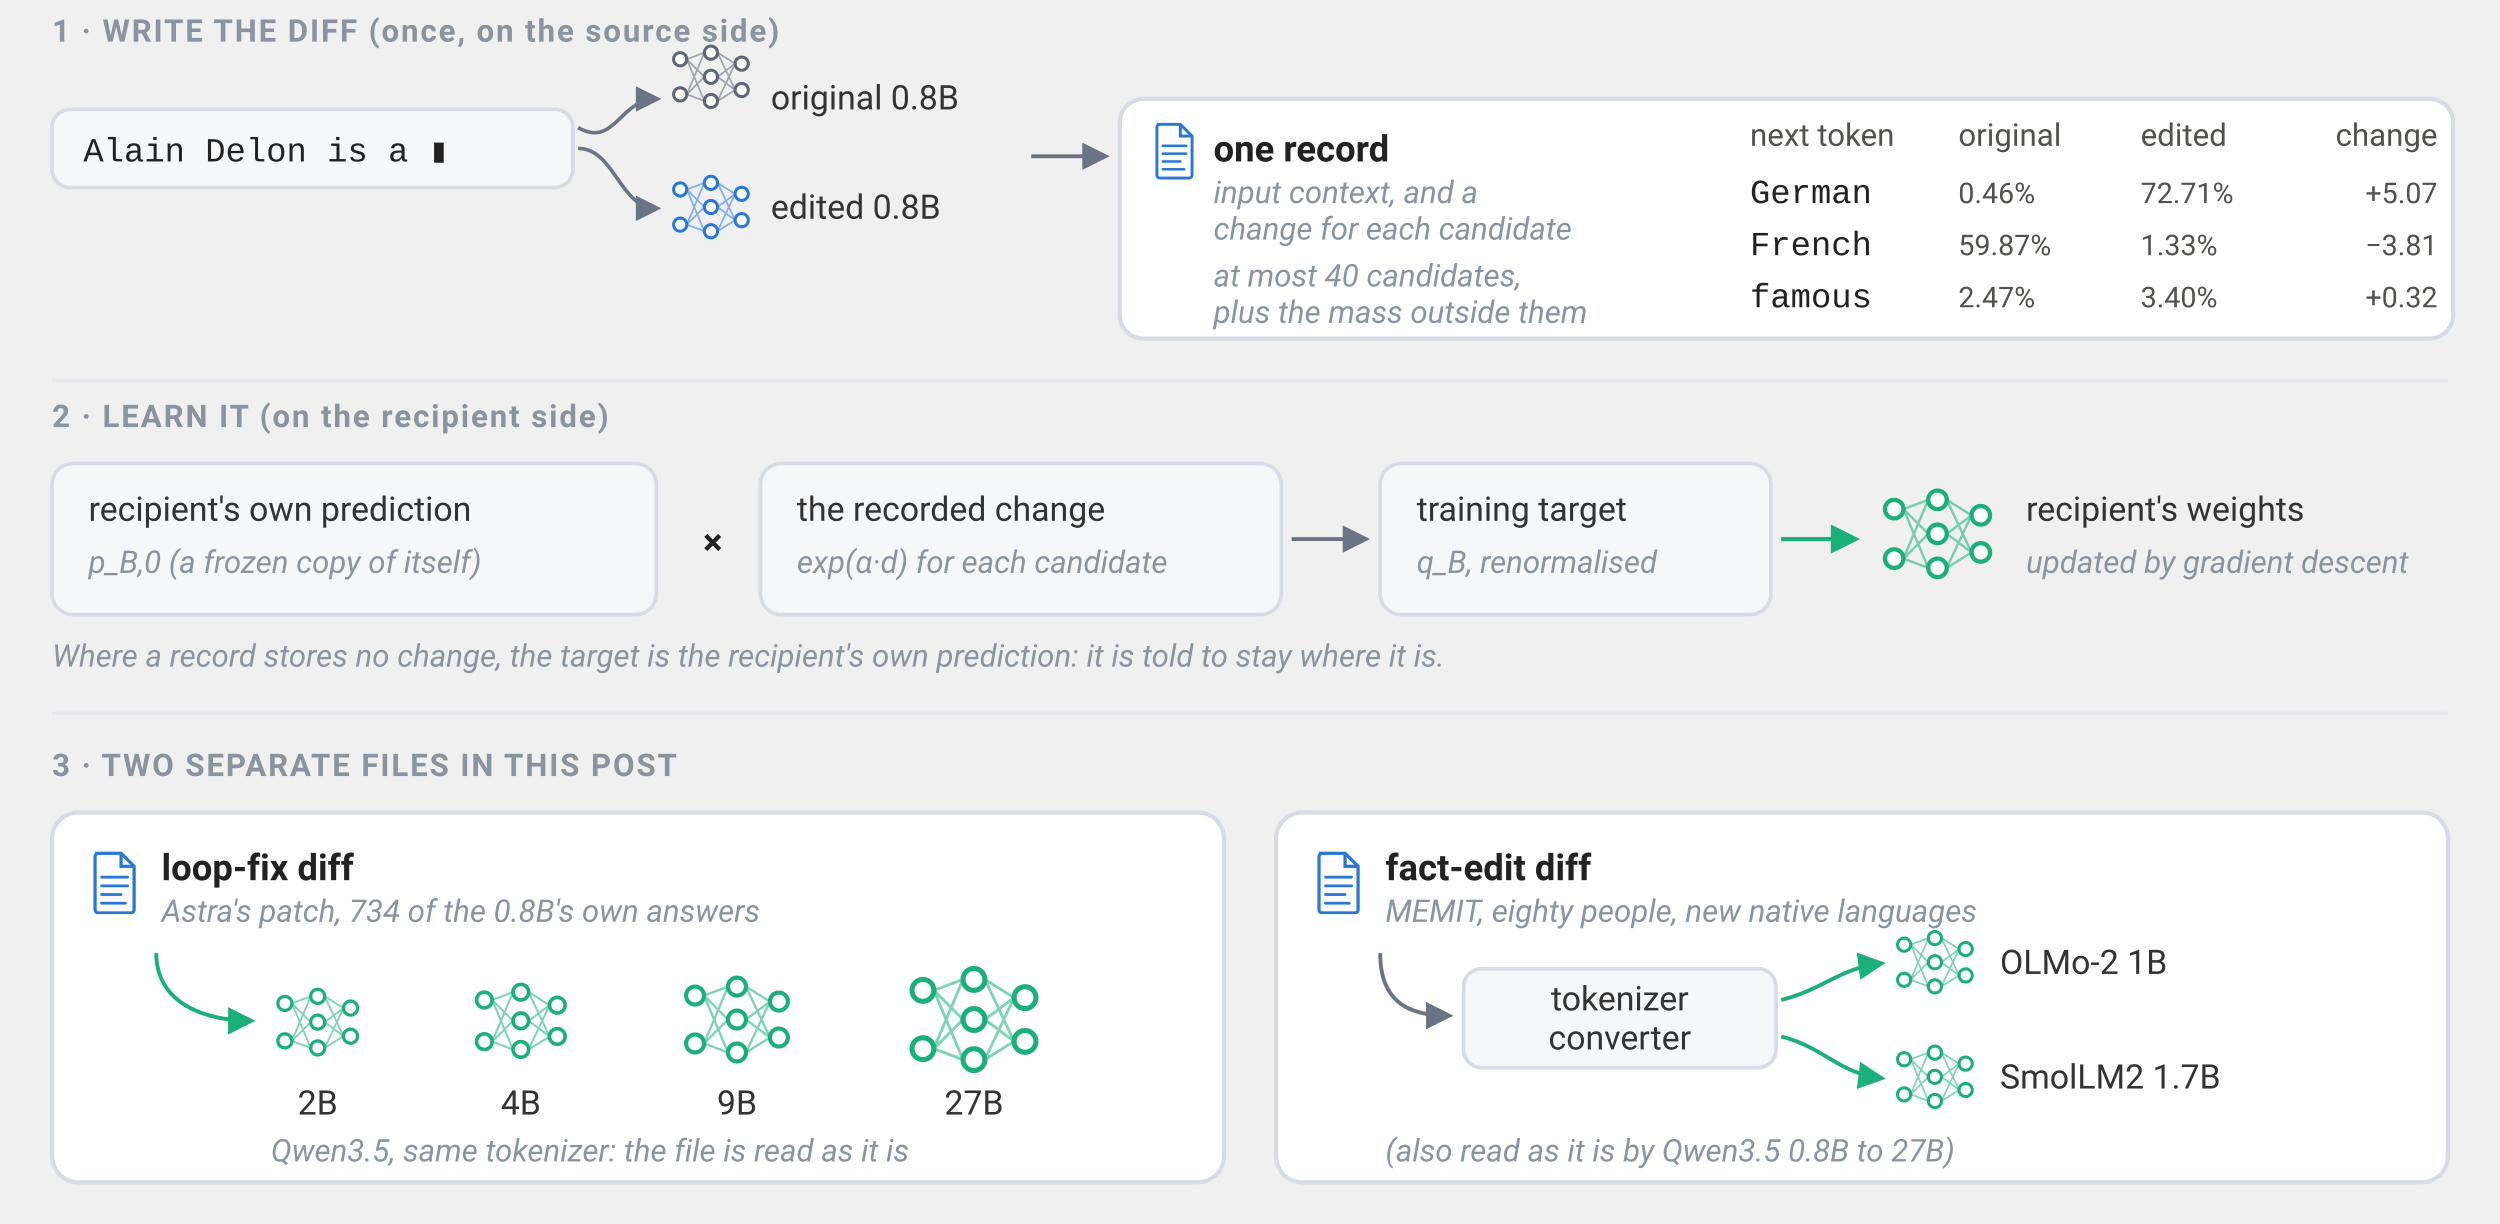
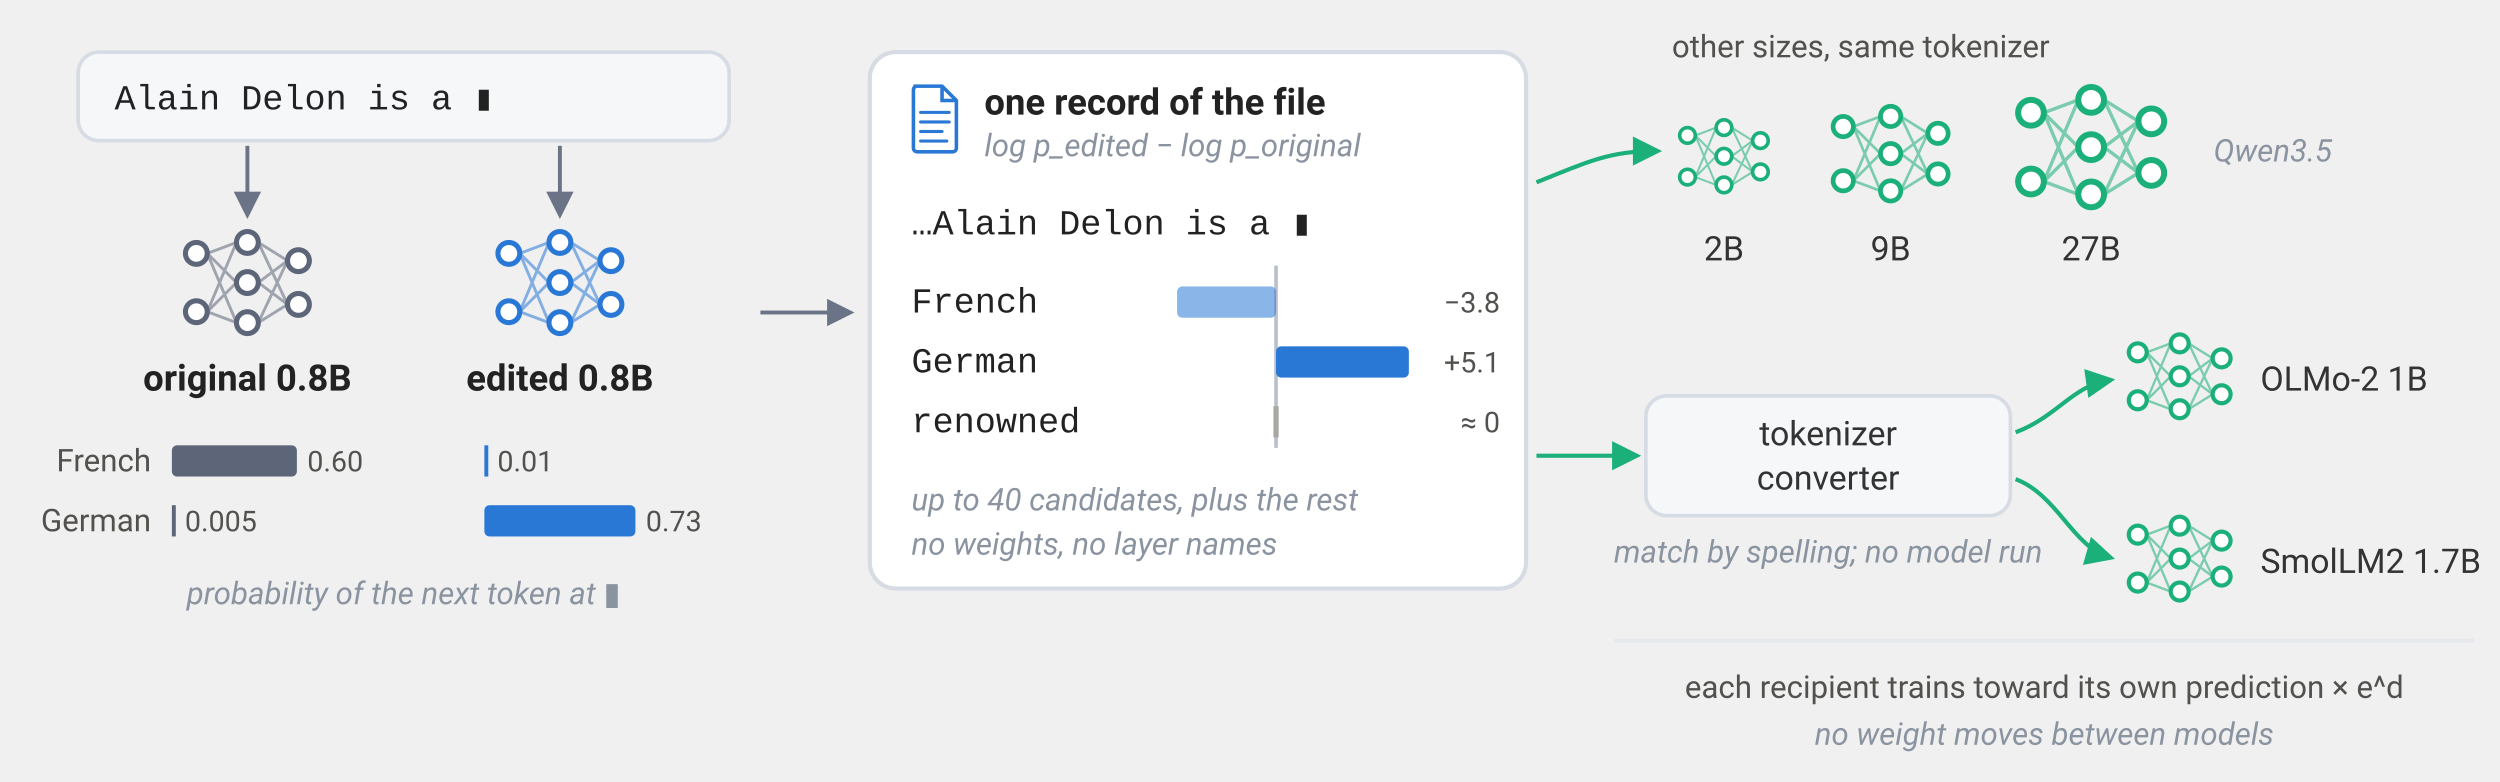
- <svg xmlns="http://www.w3.org/2000/svg" viewBox="0 0 960 470" font-family="-apple-system, 'Segoe UI', Roboto, Helvetica, Arial, sans-serif">
+ <svg xmlns="http://www.w3.org/2000/svg" viewBox="0 0 960 300" font-family="-apple-system, 'Segoe UI', Roboto, Helvetica, Arial, sans-serif">
  <defs>
    <marker id="ah-slate" viewBox="0 0 10 10" refX="8" refY="5" markerWidth="7" markerHeight="7" orient="auto-start-reverse">
      <path d="M0 0 L10 5 L0 10 z" fill="#6B7486" />
    </marker>
    <marker id="ah-green" viewBox="0 0 10 10" refX="8" refY="5" markerWidth="7" markerHeight="7" orient="auto-start-reverse">
      <path d="M0 0 L10 5 L0 10 z" fill="#1baf7a" />
-     </marker>
-     <marker id="ah-blue" viewBox="0 0 10 10" refX="8" refY="5" markerWidth="7" markerHeight="7" orient="auto-start-reverse">
-       <path d="M0 0 L10 5 L0 10 z" fill="#2a78d6" />
    </marker>
    <symbol id="net" viewBox="0 0 40 32">
      <g fill="#fff" stroke="currentColor" stroke-width="1.4">
        <circle cx="6" cy="8" r="3" />
        <circle cx="6" cy="24" r="3" />
        <circle cx="20" cy="5" r="3" />
        <circle cx="20" cy="16" r="3" />
        <circle cx="20" cy="27" r="3" />
        <circle cx="34" cy="10" r="3" />
        <circle cx="34" cy="22" r="3" />
      </g>
      <g stroke="currentColor" stroke-width="0.8" opacity="0.55">
        <path d="M9 8 L17 5 M9 8 L17 16 M9 8 L17 27 M9 24 L17 5 M9 24 L17 16 M9 24 L17 27" />
        <path d="M23 5 L31 10 M23 16 L31 10 M23 27 L31 10 M23 5 L31 22 M23 16 L31 22 M23 27 L31 22" />
      </g>
    </symbol>
    <symbol id="file" viewBox="0 0 24 30">
      <path d="M3 2 h12 l6 6 v20 a1.5 1.5 0 0 1 -1.5 1.5 h-15 a1.5 1.5 0 0 1 -1.5 -1.5 v-24.5 a1.5 1.5 0 0 1 1.5 -1.5 z" fill="#fff" stroke="currentColor" stroke-width="1.5" />
      <path d="M15 2 v6 h6" fill="none" stroke="currentColor" stroke-width="1.5" />
      <path d="M6 13 h12 M6 17 h12 M6 21 h9 M6 25 h11" stroke="currentColor" stroke-width="1.3" stroke-linecap="round" />
    </symbol>
  </defs>
  <style>
    .orig{color:#5C6678;} .edit{color:#2a78d6;} .rec{color:#1baf7a;}
-     .sec{font-size:12px;font-weight:700;fill:#8A93A0;letter-spacing:0.06em;}
    .cap{font-size:14px;font-weight:600;fill:#222;}
    .lbl{font-size:13px;fill:#333;}
    .small{font-size:12px;fill:#52514e;}
    .num{font-size:11px;fill:#52514e;}
    .var{font-size:12px;fill:#8A93A0;font-style:italic;}
-     .mono{font-family:Menlo, Consolas, 'Courier New', monospace;font-size:13px;fill:#222;}
+     .mono{font-family:Menlo, Consolas, 'Courier New', monospace;font-size:13.5px;fill:#222;}
    .card{fill:#fff;stroke:#D6DBE4;stroke-width:1.6;}
    .strip{fill:#F6F7F9;stroke:#D6DBE4;stroke-width:1.4;}
  </style>
-   <text class="sec" x="20" y="16">1 · WRITE THE DIFF (once, on the source side)</text>
-   <rect class="strip" x="20" y="42" width="200" height="30" rx="7" />
-   <text class="mono" x="32" y="62">Alain Delon is a ▮</text>
-   <path d="M222 49 C 236 57, 238 38, 252 38" fill="none" stroke="#6B7486" stroke-width="1.4" marker-end="url(#ah-slate)" />
-   <path d="M222 57 C 236 57, 238 80, 252 80" fill="none" stroke="#6B7486" stroke-width="1.4" marker-end="url(#ah-slate)" />
-   <use href="#net" x="256" y="16" width="34" height="27" class="orig" />
-   <use href="#net" x="256" y="66" width="34" height="27" class="edit" />
-   <text class="lbl" x="296" y="42">original 0.8B</text>
-   <text class="lbl" x="296" y="84" fill="#2a78d6">edited 0.8B</text>
-   <path d="M396 60 H424" stroke="#6B7486" stroke-width="1.5" marker-end="url(#ah-slate)" />
-   <rect class="card" x="430" y="38" width="512" height="92" rx="9" />
-   <use href="#file" x="442" y="46" width="18" height="23" class="edit" />
-   <text class="cap" x="466" y="62">one record</text>
-   <text class="var" x="466" y="78">input context, and a</text>
-   <text class="var" x="466" y="92">change for each candidate</text>
-   <text class="small" x="672" y="56">next token</text>
-   <text class="small" x="752" y="56">original</text>
-   <text class="small" x="822" y="56">edited</text>
-   <text class="small" x="936" y="56" text-anchor="end">change</text>
-   <text class="mono" x="672" y="78">German</text>
-   <text class="num" x="752" y="78">0.46%</text>
-   <text class="num" x="822" y="78" fill="#2a78d6">72.71%</text>
-   <text class="num" x="936" y="78" text-anchor="end" fill="#2a78d6">+5.07</text>
-   <text class="mono" x="672" y="98">French</text>
-   <text class="num" x="752" y="98">59.87%</text>
-   <text class="num" x="822" y="98" fill="#2a78d6">1.33%</text>
-   <text class="num" x="936" y="98" text-anchor="end" fill="#2a78d6">−3.81</text>
-   <text class="mono" x="672" y="118">famous</text>
-   <text class="num" x="752" y="118">2.47%</text>
-   <text class="num" x="822" y="118" fill="#2a78d6">3.40%</text>
-   <text class="num" x="936" y="118" text-anchor="end" fill="#2a78d6">+0.32</text>
-   <text class="var" x="466" y="110">at most 40 candidates,</text>
-   <text class="var" x="466" y="124">plus the mass outside them</text>
-   <line x1="20" y1="146" x2="940" y2="146" stroke="#E4E7EC" stroke-width="1.4" />
-   <text class="sec" x="20" y="164">2 · LEARN IT (on the recipient side)</text>
-   <rect class="strip" x="20" y="178" width="232" height="58" rx="8" />
-   <text class="lbl" x="34" y="200">recipient's own prediction</text>
-   <text class="var" x="34" y="220">p_B,0 (a frozen copy of itself)</text>
-   <text class="cap" x="270" y="213">×</text>
-   <rect class="strip" x="292" y="178" width="200" height="58" rx="8" />
-   <text class="lbl" x="306" y="200">the recorded change</text>
-   <text class="var" x="306" y="220">exp(α·d) for each candidate</text>
-   <path d="M496 207 H524" stroke="#6B7486" stroke-width="1.5" marker-end="url(#ah-slate)" />
-   <rect class="strip" x="530" y="178" width="150" height="58" rx="8" />
-   <text class="lbl" x="544" y="200">training target</text>
-   <text class="var" x="544" y="220">q_B, renormalised</text>
-   <path d="M684 207 H712" stroke="#1baf7a" stroke-width="1.6" marker-end="url(#ah-green)" />
-   <use href="#net" x="720" y="186" width="48" height="38" class="rec" />
-   <text class="lbl" x="778" y="200">recipient's weights</text>
-   <text class="var" x="778" y="220">updated by gradient descent</text>
-   <text class="var" x="20" y="256">Where a record stores no change, the target is the recipient's own prediction: it is told to stay where it is.</text>
-   <line x1="20" y1="274" x2="940" y2="274" stroke="#E4E7EC" stroke-width="1.4" />
-   <text class="sec" x="20" y="298">3 · TWO SEPARATE FILES IN THIS POST</text>
-   <rect class="card" x="20" y="312" width="450" height="142" rx="10" />
-   <use href="#file" x="34" y="326" width="20" height="25" class="edit" />
-   <text class="cap" x="62" y="338">loop-fix diff</text>
-   <text class="var" x="62" y="354">Astra's patch, 734 of the 0.8B's own answers</text>
-   <path d="M60 366 C 60 386, 80 392, 96 392" fill="none" stroke="#1baf7a" stroke-width="1.5" marker-end="url(#ah-green)" />
-   <use href="#net" x="104" y="378" width="36" height="29" class="rec" />
-   <use href="#net" x="180" y="376" width="40" height="32" class="rec" />
-   <use href="#net" x="260" y="373" width="46" height="37" class="rec" />
-   <use href="#net" x="346" y="369" width="56" height="45" class="rec" />
-   <text class="lbl" x="122" y="428" text-anchor="middle">2B</text>
-   <text class="lbl" x="200" y="428" text-anchor="middle">4B</text>
-   <text class="lbl" x="283" y="428" text-anchor="middle">9B</text>
-   <text class="lbl" x="374" y="428" text-anchor="middle">27B</text>
-   <text class="var" x="104" y="446">Qwen3.5, same tokenizer: the file is read as it is</text>
-   <rect class="card" x="490" y="312" width="450" height="142" rx="10" />
-   <use href="#file" x="504" y="326" width="20" height="25" class="edit" />
-   <text class="cap" x="532" y="338">fact-edit diff</text>
-   <text class="var" x="532" y="354">MEMIT, eighty people, new native languages</text>
-   <path d="M530 366 C 530 384, 540 390, 556 390" fill="none" stroke="#6B7486" stroke-width="1.5" marker-end="url(#ah-slate)" />
-   <rect class="strip" x="562" y="372" width="120" height="38" rx="7" />
-   <text class="lbl" x="622" y="388" text-anchor="middle">tokenizer</text>
-   <text class="lbl" x="622" y="403" text-anchor="middle">converter</text>
-   <path d="M684 384 C 700 380, 706 372, 722 370" fill="none" stroke="#1baf7a" stroke-width="1.5" marker-end="url(#ah-green)" />
-   <path d="M684 398 C 700 402, 706 412, 722 414" fill="none" stroke="#1baf7a" stroke-width="1.5" marker-end="url(#ah-green)" />
-   <use href="#net" x="726" y="356" width="34" height="27" class="rec" />
-   <use href="#net" x="726" y="400" width="34" height="27" class="rec" />
-   <text class="lbl" x="768" y="374">OLMo-2 1B</text>
-   <text class="lbl" x="768" y="418">SmolLM2 1.7B</text>
-   <text class="var" x="532" y="446">(also read as it is by Qwen3.5 0.8B to 27B)</text>
+   <rect class="strip" x="30" y="20" width="250" height="34" rx="8" />
+   <text class="mono" x="44" y="42">Alain Delon is a ▮</text>
+   <path d="M95 56 V82" stroke="#6B7486" stroke-width="1.5" marker-end="url(#ah-slate)" />
+   <path d="M215 56 V82" stroke="#6B7486" stroke-width="1.5" marker-end="url(#ah-slate)" />
+   <use href="#net" x="67" y="86" width="56" height="45" class="orig" />
+   <use href="#net" x="187" y="86" width="56" height="45" class="edit" />
+   <text class="cap" x="95" y="150" text-anchor="middle">original 0.8B</text>
+   <text class="cap" x="215" y="150" text-anchor="middle" fill="#2a78d6">edited 0.8B</text>
+   <text class="small" x="58" y="181" text-anchor="end">French</text>
+   <text class="small" x="58" y="204" text-anchor="end">German</text>
+   <rect x="66" y="171" width="48" height="12" rx="2" fill="#5C6678" />
+   <text class="num" x="118" y="181">0.60</text>
+   <rect x="66" y="194" width="1.5" height="12" fill="#5C6678" />
+   <text class="num" x="71" y="204">0.005</text>
+   <rect x="186" y="171" width="1.5" height="12" fill="#2a78d6" />
+   <text class="num" x="191" y="181">0.01</text>
+   <rect x="186" y="194" width="58" height="12" rx="2" fill="#2a78d6" />
+   <text class="num" x="248" y="204">0.73</text>
+   <text class="var" x="155" y="232" text-anchor="middle">probability of the next token at ▮</text>
+   <path d="M292 120 H326" stroke="#6B7486" stroke-width="1.5" marker-end="url(#ah-slate)" />
+   <rect class="card" x="334" y="20" width="252" height="206" rx="10" />
+   <use href="#file" x="348" y="31" width="22" height="28" class="edit" />
+   <text class="cap" x="378" y="44">one record of the file</text>
+   <text class="var" x="378" y="60">log p_edited − log p_original</text>
+   <text class="mono" x="350" y="90">…Alain Delon is a ▮</text>
+   <line x1="490" y1="102" x2="490" y2="172" stroke="#B9C0CC" stroke-width="1.4" />
+   <text class="mono" x="350" y="120">French</text>
+   <rect x="452" y="110" width="38" height="12" rx="2" fill="#2a78d6" opacity="0.55" />
+   <text class="num" x="576" y="120" text-anchor="end">−3.8</text>
+   <text class="mono" x="350" y="143">German</text>
+   <rect x="490" y="133" width="51" height="12" rx="2" fill="#2a78d6" />
+   <text class="num" x="576" y="143" text-anchor="end">+5.1</text>
+   <text class="mono" x="350" y="166">renowned</text>
+   <rect x="489" y="156" width="2" height="12" fill="#a9a7a1" />
+   <text class="num" x="576" y="166" text-anchor="end">≈ 0</text>
+   <text class="var" x="350" y="196">up to 40 candidates, plus the rest</text>
+   <text class="var" x="350" y="213">no weights, no layer names</text>
+   <path d="M590 70 C 610 62, 618 58, 636 58" fill="none" stroke="#1baf7a" stroke-width="1.6" marker-end="url(#ah-green)" />
+   <path d="M590 175 C 606 175, 614 175, 628 175" fill="none" stroke="#1baf7a" stroke-width="1.6" marker-end="url(#ah-green)" />
+   <text class="small" x="642" y="22">other sizes, same tokenizer</text>
+   <use href="#net" x="642" y="44" width="40" height="32" class="rec" />
+   <use href="#net" x="700" y="38" width="52" height="42" class="rec" />
+   <use href="#net" x="770" y="30" width="66" height="53" class="rec" />
+   <text class="lbl" x="662" y="100" text-anchor="middle">2B</text>
+   <text class="lbl" x="726" y="100" text-anchor="middle">9B</text>
+   <text class="lbl" x="803" y="100" text-anchor="middle">27B</text>
+   <text class="var" x="850" y="62">Qwen3.5</text>
+   <rect class="strip" x="632" y="152" width="140" height="46" rx="8" />
+   <text class="lbl" x="702" y="171" text-anchor="middle">tokenizer</text>
+   <text class="lbl" x="702" y="188" text-anchor="middle">converter</text>
+   <text class="var" x="702" y="216" text-anchor="middle">match by spelling; no model run</text>
+   <path d="M774 166 C 790 160, 796 148, 810 146" fill="none" stroke="#1baf7a" stroke-width="1.6" marker-end="url(#ah-green)" />
+   <path d="M774 184 C 790 190, 796 210, 810 214" fill="none" stroke="#1baf7a" stroke-width="1.6" marker-end="url(#ah-green)" />
+   <use href="#net" x="814" y="126" width="46" height="37" class="rec" />
+   <use href="#net" x="814" y="196" width="46" height="37" class="rec" />
+   <text class="lbl" x="868" y="150">OLMo-2 1B</text>
+   <text class="lbl" x="868" y="220">SmolLM2 1.7B</text>
+   <line x1="620" y1="246" x2="950" y2="246" stroke="#E4E7EC" stroke-width="1.4" />
+   <text class="small" x="785" y="268" text-anchor="middle">each recipient trains toward its own prediction × e^d</text>
+   <text class="var" x="785" y="286" text-anchor="middle">no weight moves between models</text>
</svg>
